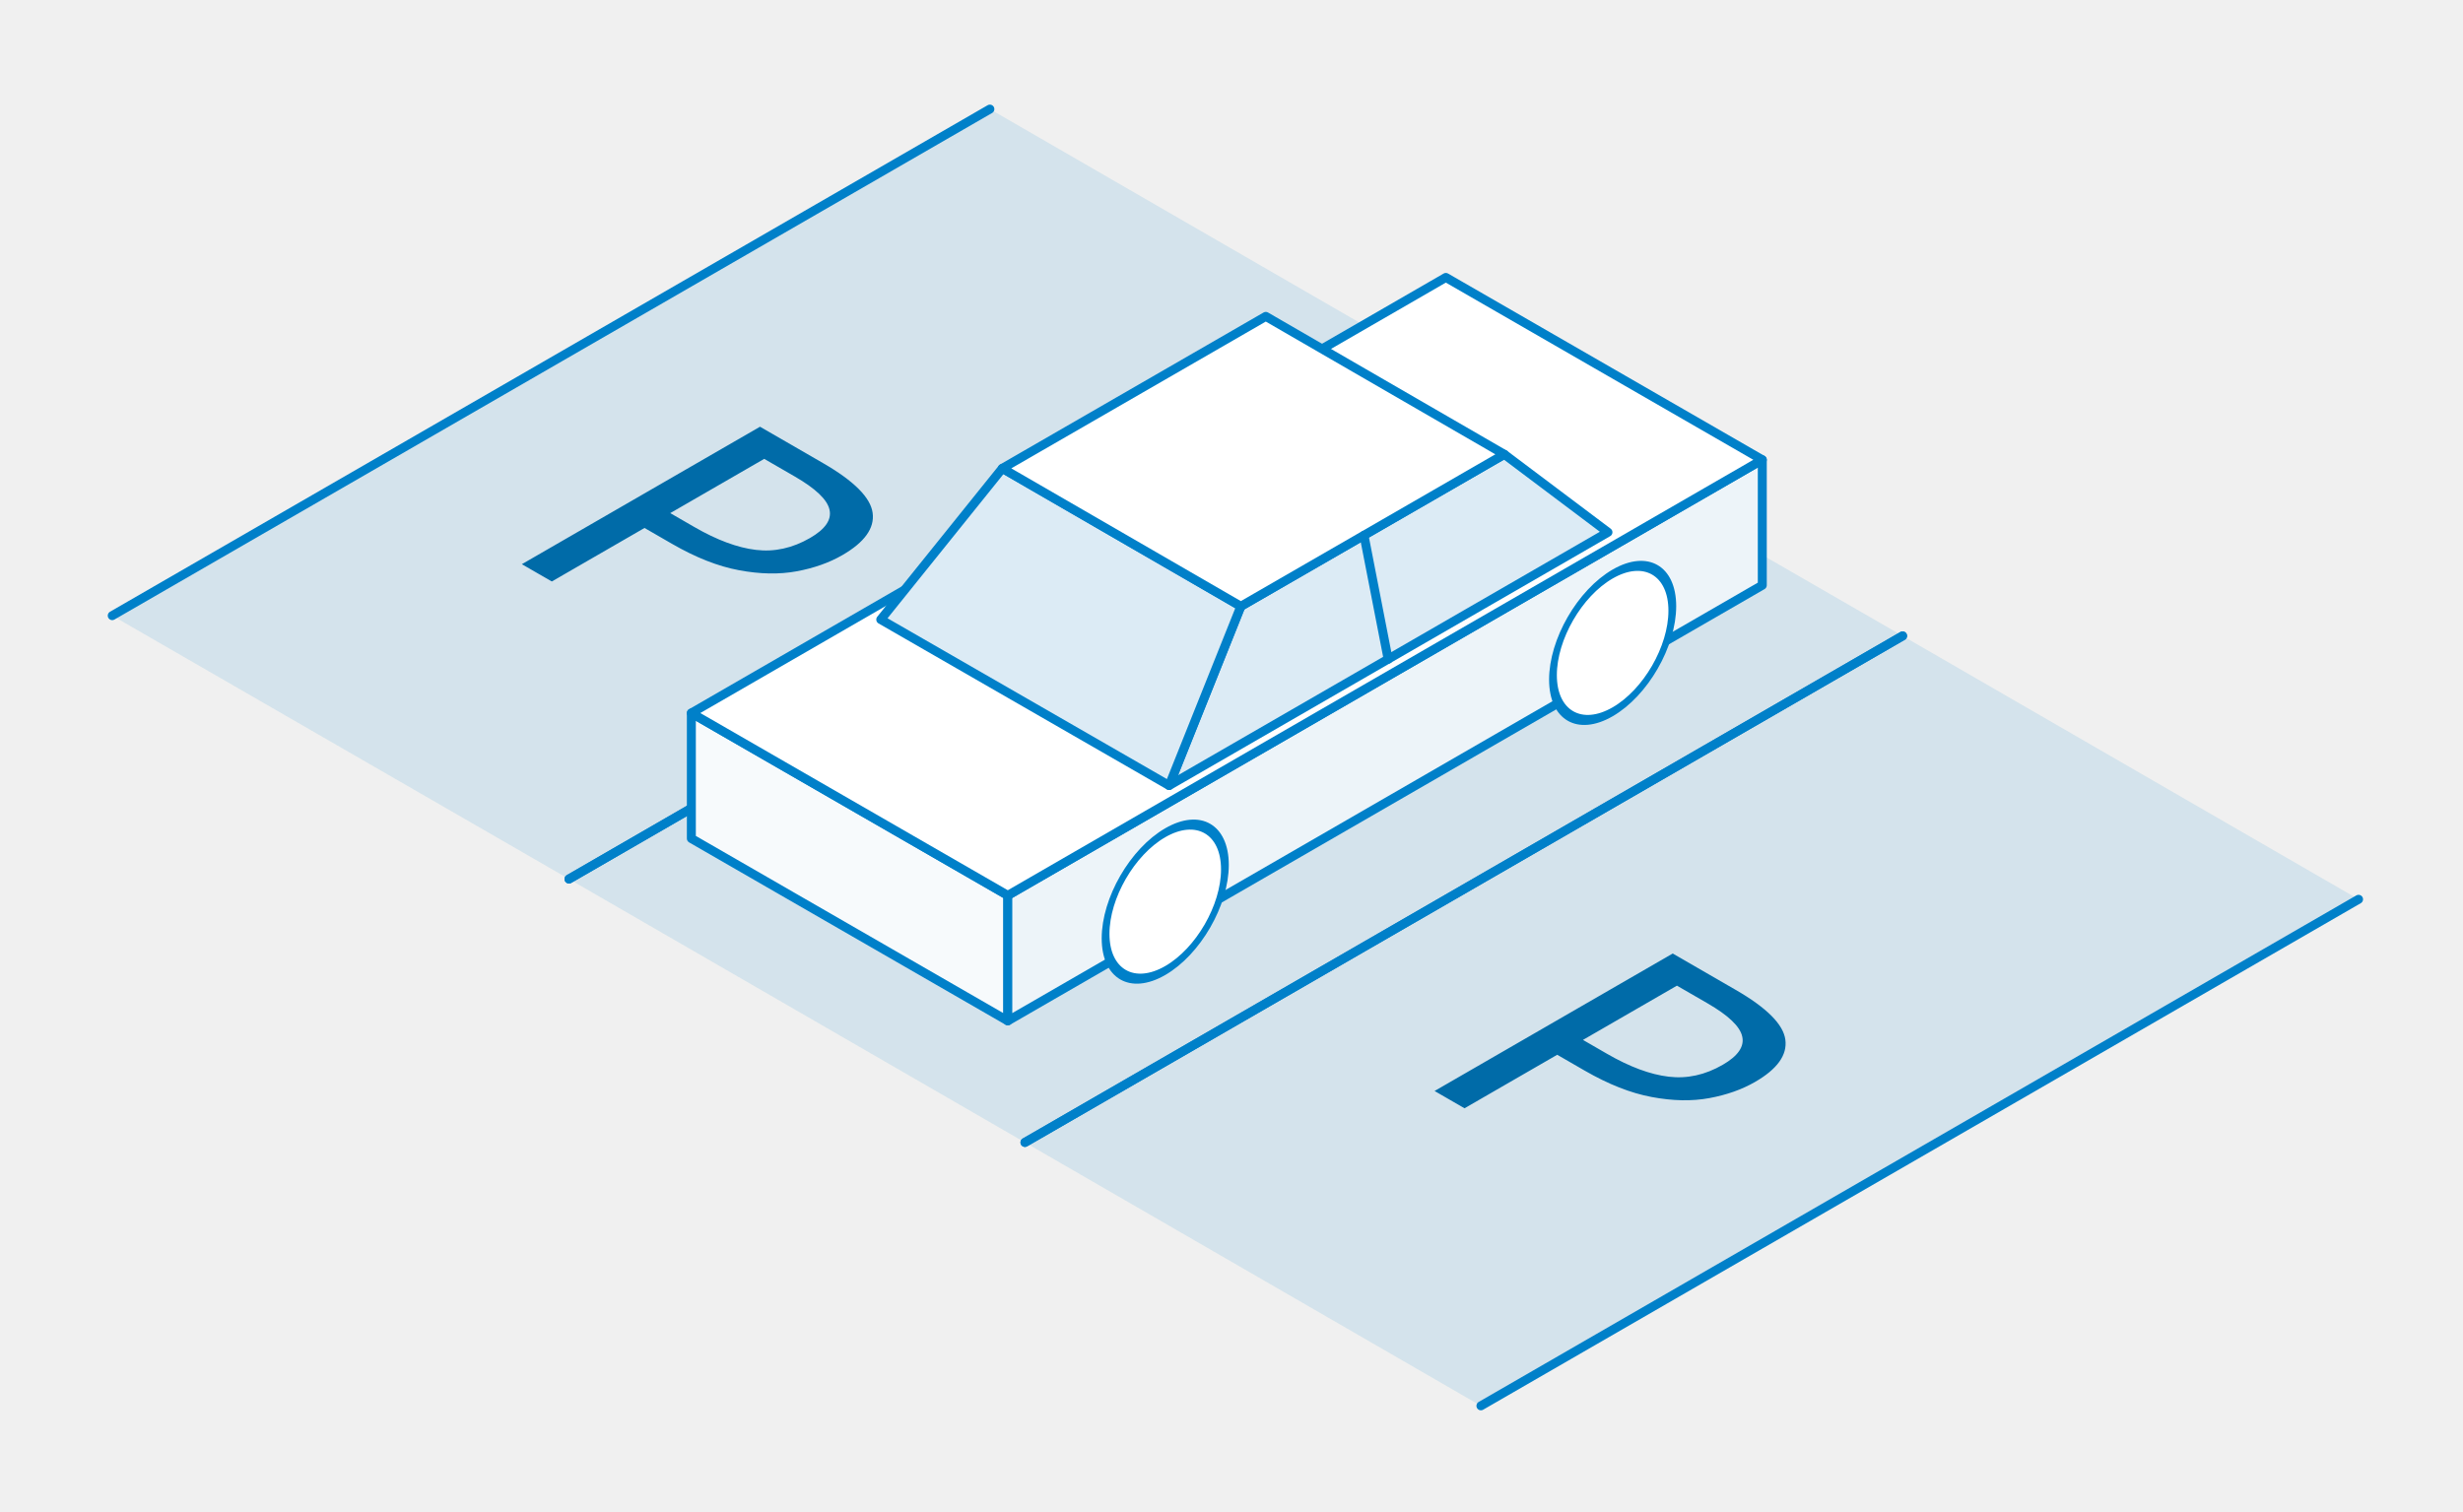
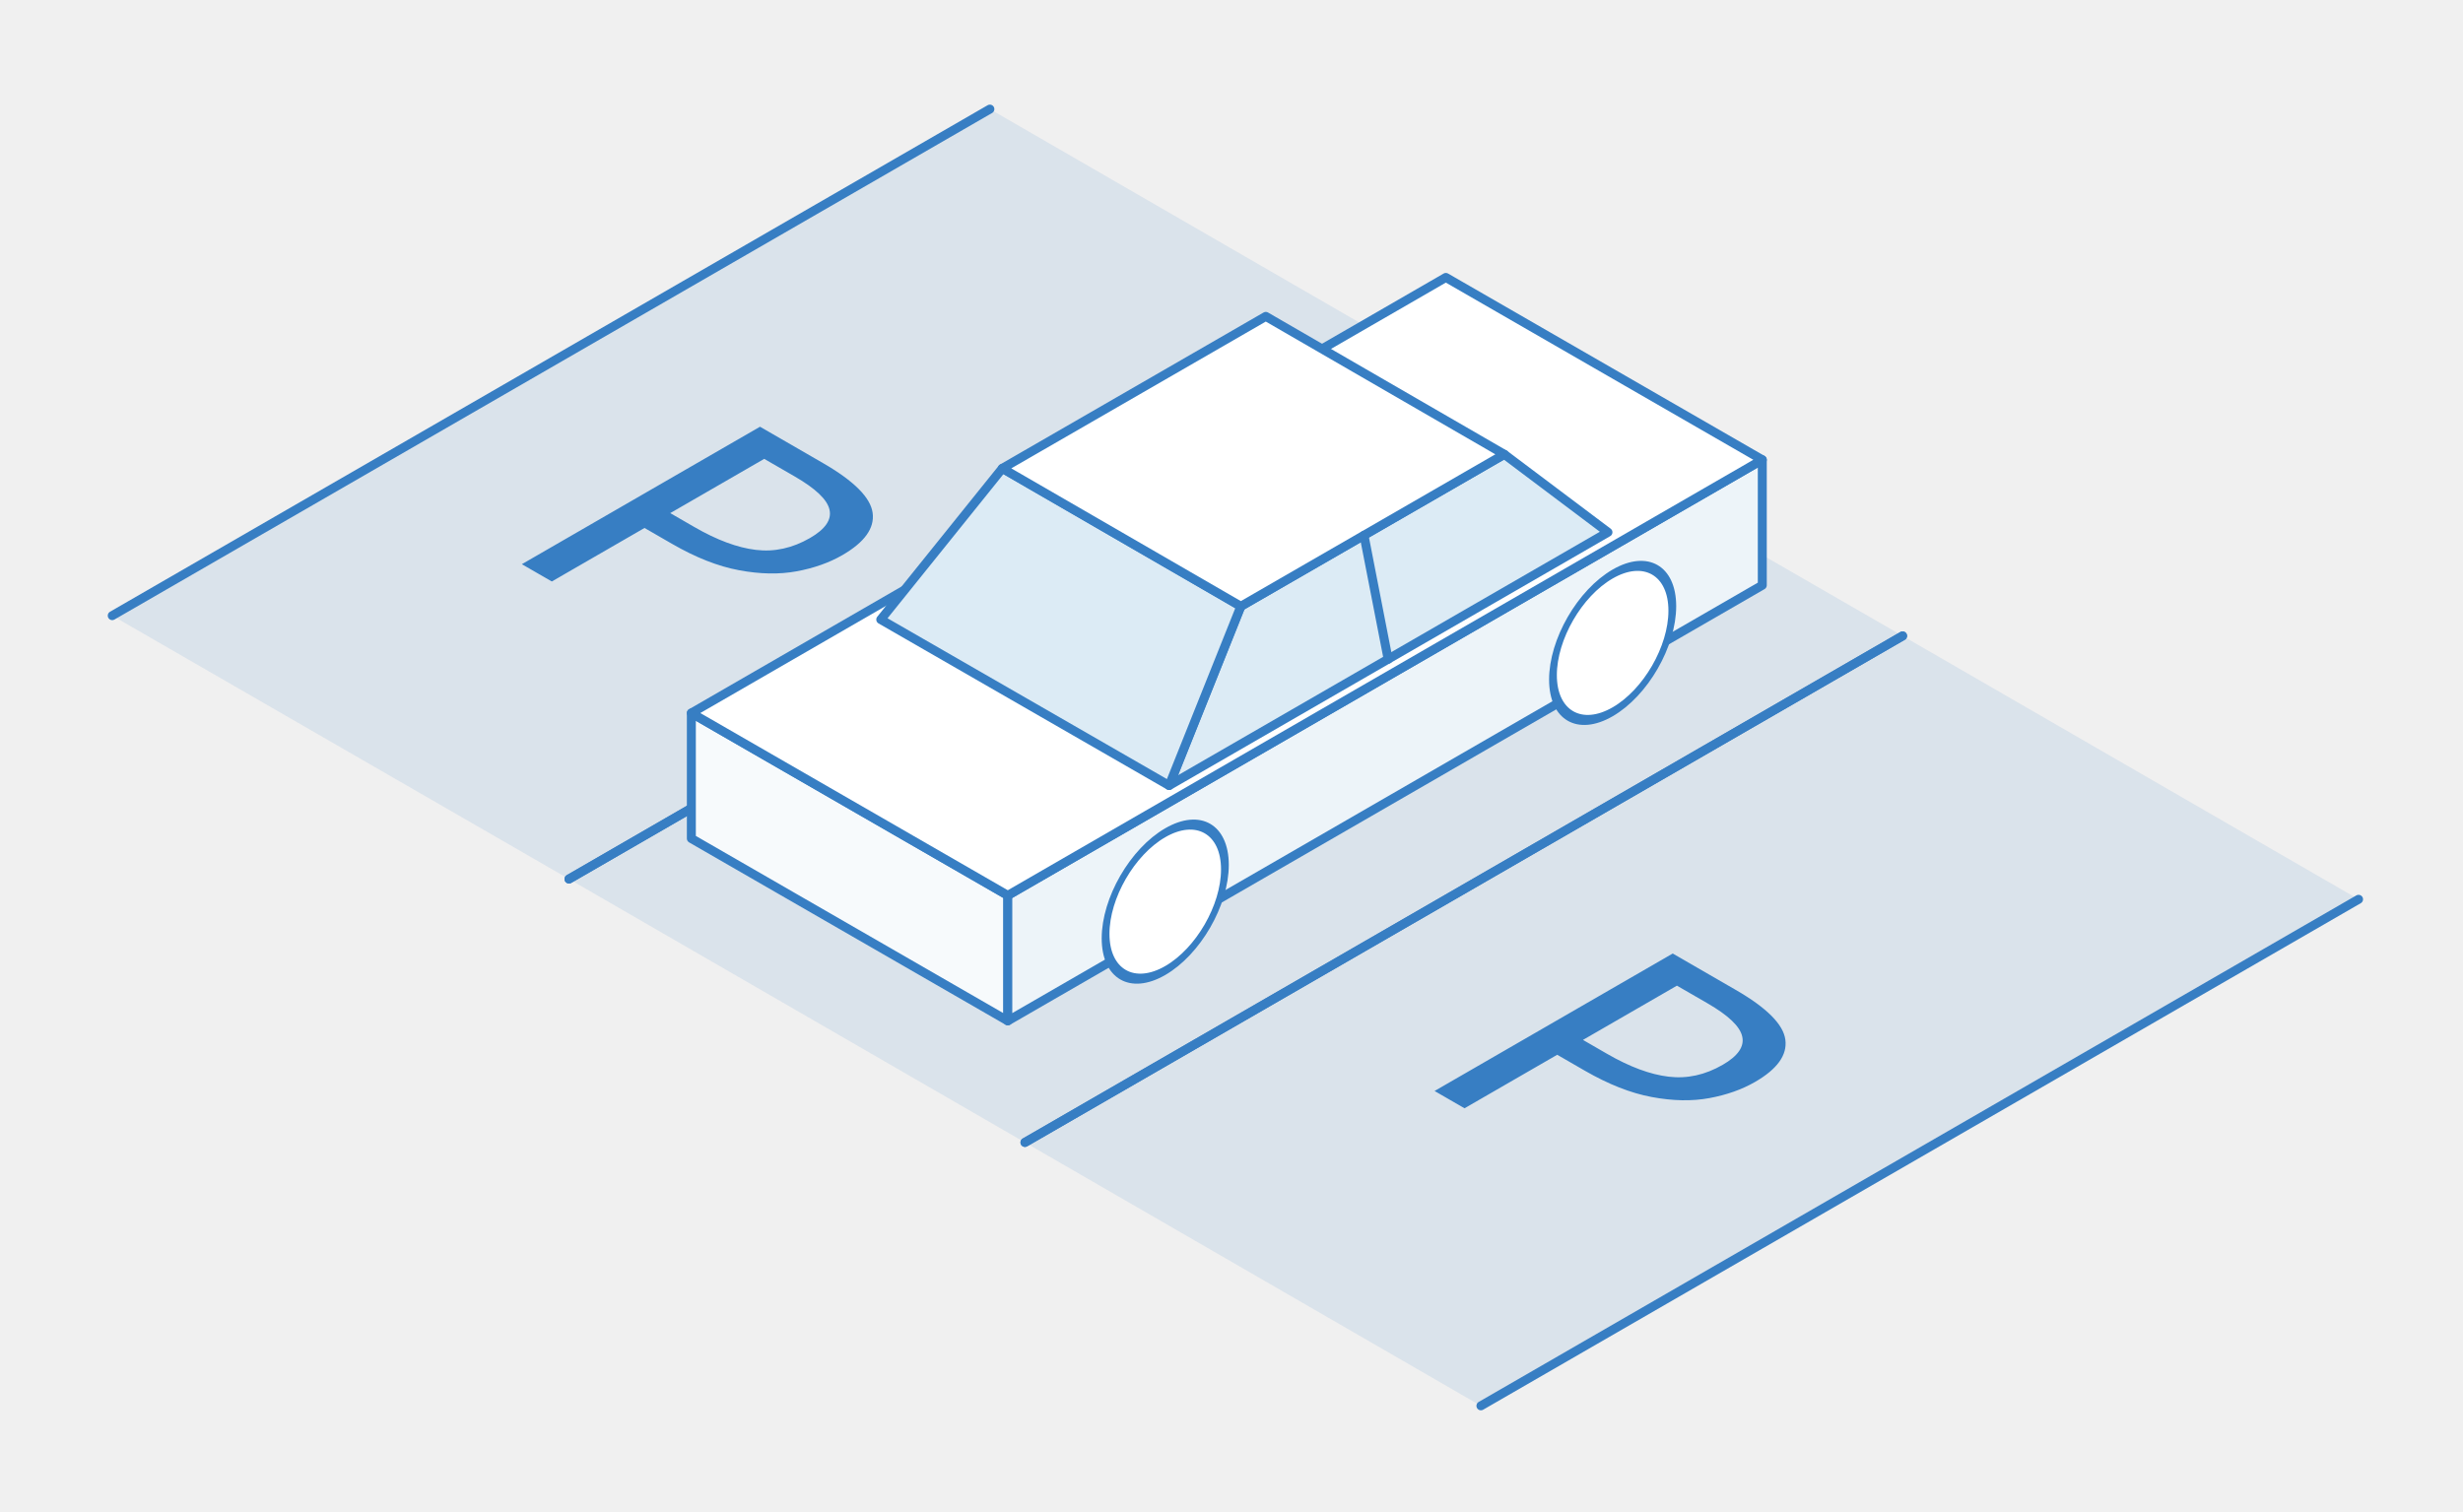
<svg xmlns="http://www.w3.org/2000/svg" viewBox="83 56 316 194" role="img" aria-label="Drei Parkbuchten mit P-Markierung">
  <style>
- .x-l{stroke:#0080C9;stroke-width:1.15;stroke-linejoin:round;stroke-linecap:round}
+ .x-l{stroke:#377ec3;stroke-width:1.15;stroke-linejoin:round;stroke-linecap:round}
.x-t{fill:#FFFFFF}
.x-r{fill:#EDF4F9}
.x-f{fill:#F7FAFC}
.x-n{fill:none}
.x-w{fill:#FFFFFF}
.x-glass{fill:#DCEBF5}
- .x-acc{fill:#0080C9}
- .x-accs{fill:#0080C9;stroke:#0080C9}
+ .x-acc{fill:#377ec3}
+ .x-accs{fill:#377ec3;stroke:#377ec3}
.x-sage{fill:#EEF0F1;stroke:#9BA2A7}
.x-sagef{fill:#9BA2A7;stroke:#9BA2A7}
.x-g{stroke:#9BA2A7;stroke-width:.6;stroke-dasharray:2 4;fill:none;opacity:.8}
.x-gs{stroke:#9BA2A7;stroke-width:.6;fill:none;opacity:.7}
- .x-lbl{font-family:'Fira Sans',system-ui,sans-serif;fill:#006BA8;font-weight:500}
- .x-lbll{font-family:'Fira Sans',system-ui,sans-serif;fill:#006BA8;font-weight:300}
- .x-mark{fill:#0080C9;opacity:.12}
+ .x-lbl{font-family:'Fira Sans',system-ui,sans-serif;fill:#377ec3;font-weight:500}
+ .x-lbll{font-family:'Fira Sans',system-ui,sans-serif;fill:#377ec3;font-weight:300}
+ .x-mark{fill:#377ec3;opacity:.12}
</style>
  <polygon class="x-mark" points="210.0,70.0 268.5,103.8 156.0,168.8 97.4,135.0" />
  <path class="x-l x-n" d="M210.0,70.0 L97.4,135.0" />
  <path class="x-l x-n" d="M268.5,103.8 L156.0,168.8" />
  <polygon class="x-mark" points="268.5,103.8 327.1,137.6 214.5,202.6 156.0,168.8" />
  <path class="x-l x-n" d="M268.5,103.8 L156.0,168.8" />
  <path class="x-l x-n" d="M327.1,137.6 L214.5,202.6" />
  <polygon class="x-mark" points="327.1,137.6 385.6,171.4 273.0,236.4 214.5,202.6" />
  <path class="x-l x-n" d="M327.1,137.6 L214.5,202.6" />
  <path class="x-l x-n" d="M385.6,171.4 L273.0,236.4" />
  <text class="x-lbl" font-size="49.4" text-anchor="start" transform="matrix(0.866 0.5 -0.866 0.5 145.8 126.0)">P</text>
  <text class="x-lbl" font-size="49.4" text-anchor="start" transform="matrix(0.866 0.5 -0.866 0.5 262.9 193.6)">P</text>
  <polygon class="x-l x-f" points="171.7,163.6 212.3,187.0 212.3,170.9 171.7,147.5" />
  <polygon class="x-l x-r" points="309.1,131.1 212.3,187.0 212.3,170.9 309.1,115.0" />
  <polygon class="x-l x-t" points="268.5,91.6 309.1,115.0 212.3,170.9 171.7,147.5" />
  <polygon class="x-l x-glass" points="289.3,124.3 233.0,156.8 242.2,133.8 276.0,114.3" />
  <polygon class="x-l x-glass" points="196.0,135.5 233.0,156.8 242.2,133.8 211.6,116.1" />
  <polygon class="x-l x-t" points="245.4,96.6 276.0,114.3 242.2,133.8 211.6,116.1" />
  <line class="x-l" x1="261.1" y1="140.6" x2="258.0" y2="124.7" />
  <circle class="x-l x-w" r="8.84" cx="0" cy="0" transform="matrix(0.866 -0.5 0 1 289.9 138.5)" />
  <circle class="x-l x-w" r="8.84" cx="0" cy="0" transform="matrix(0.866 -0.5 0 1 232.5 171.7)" />
</svg>
